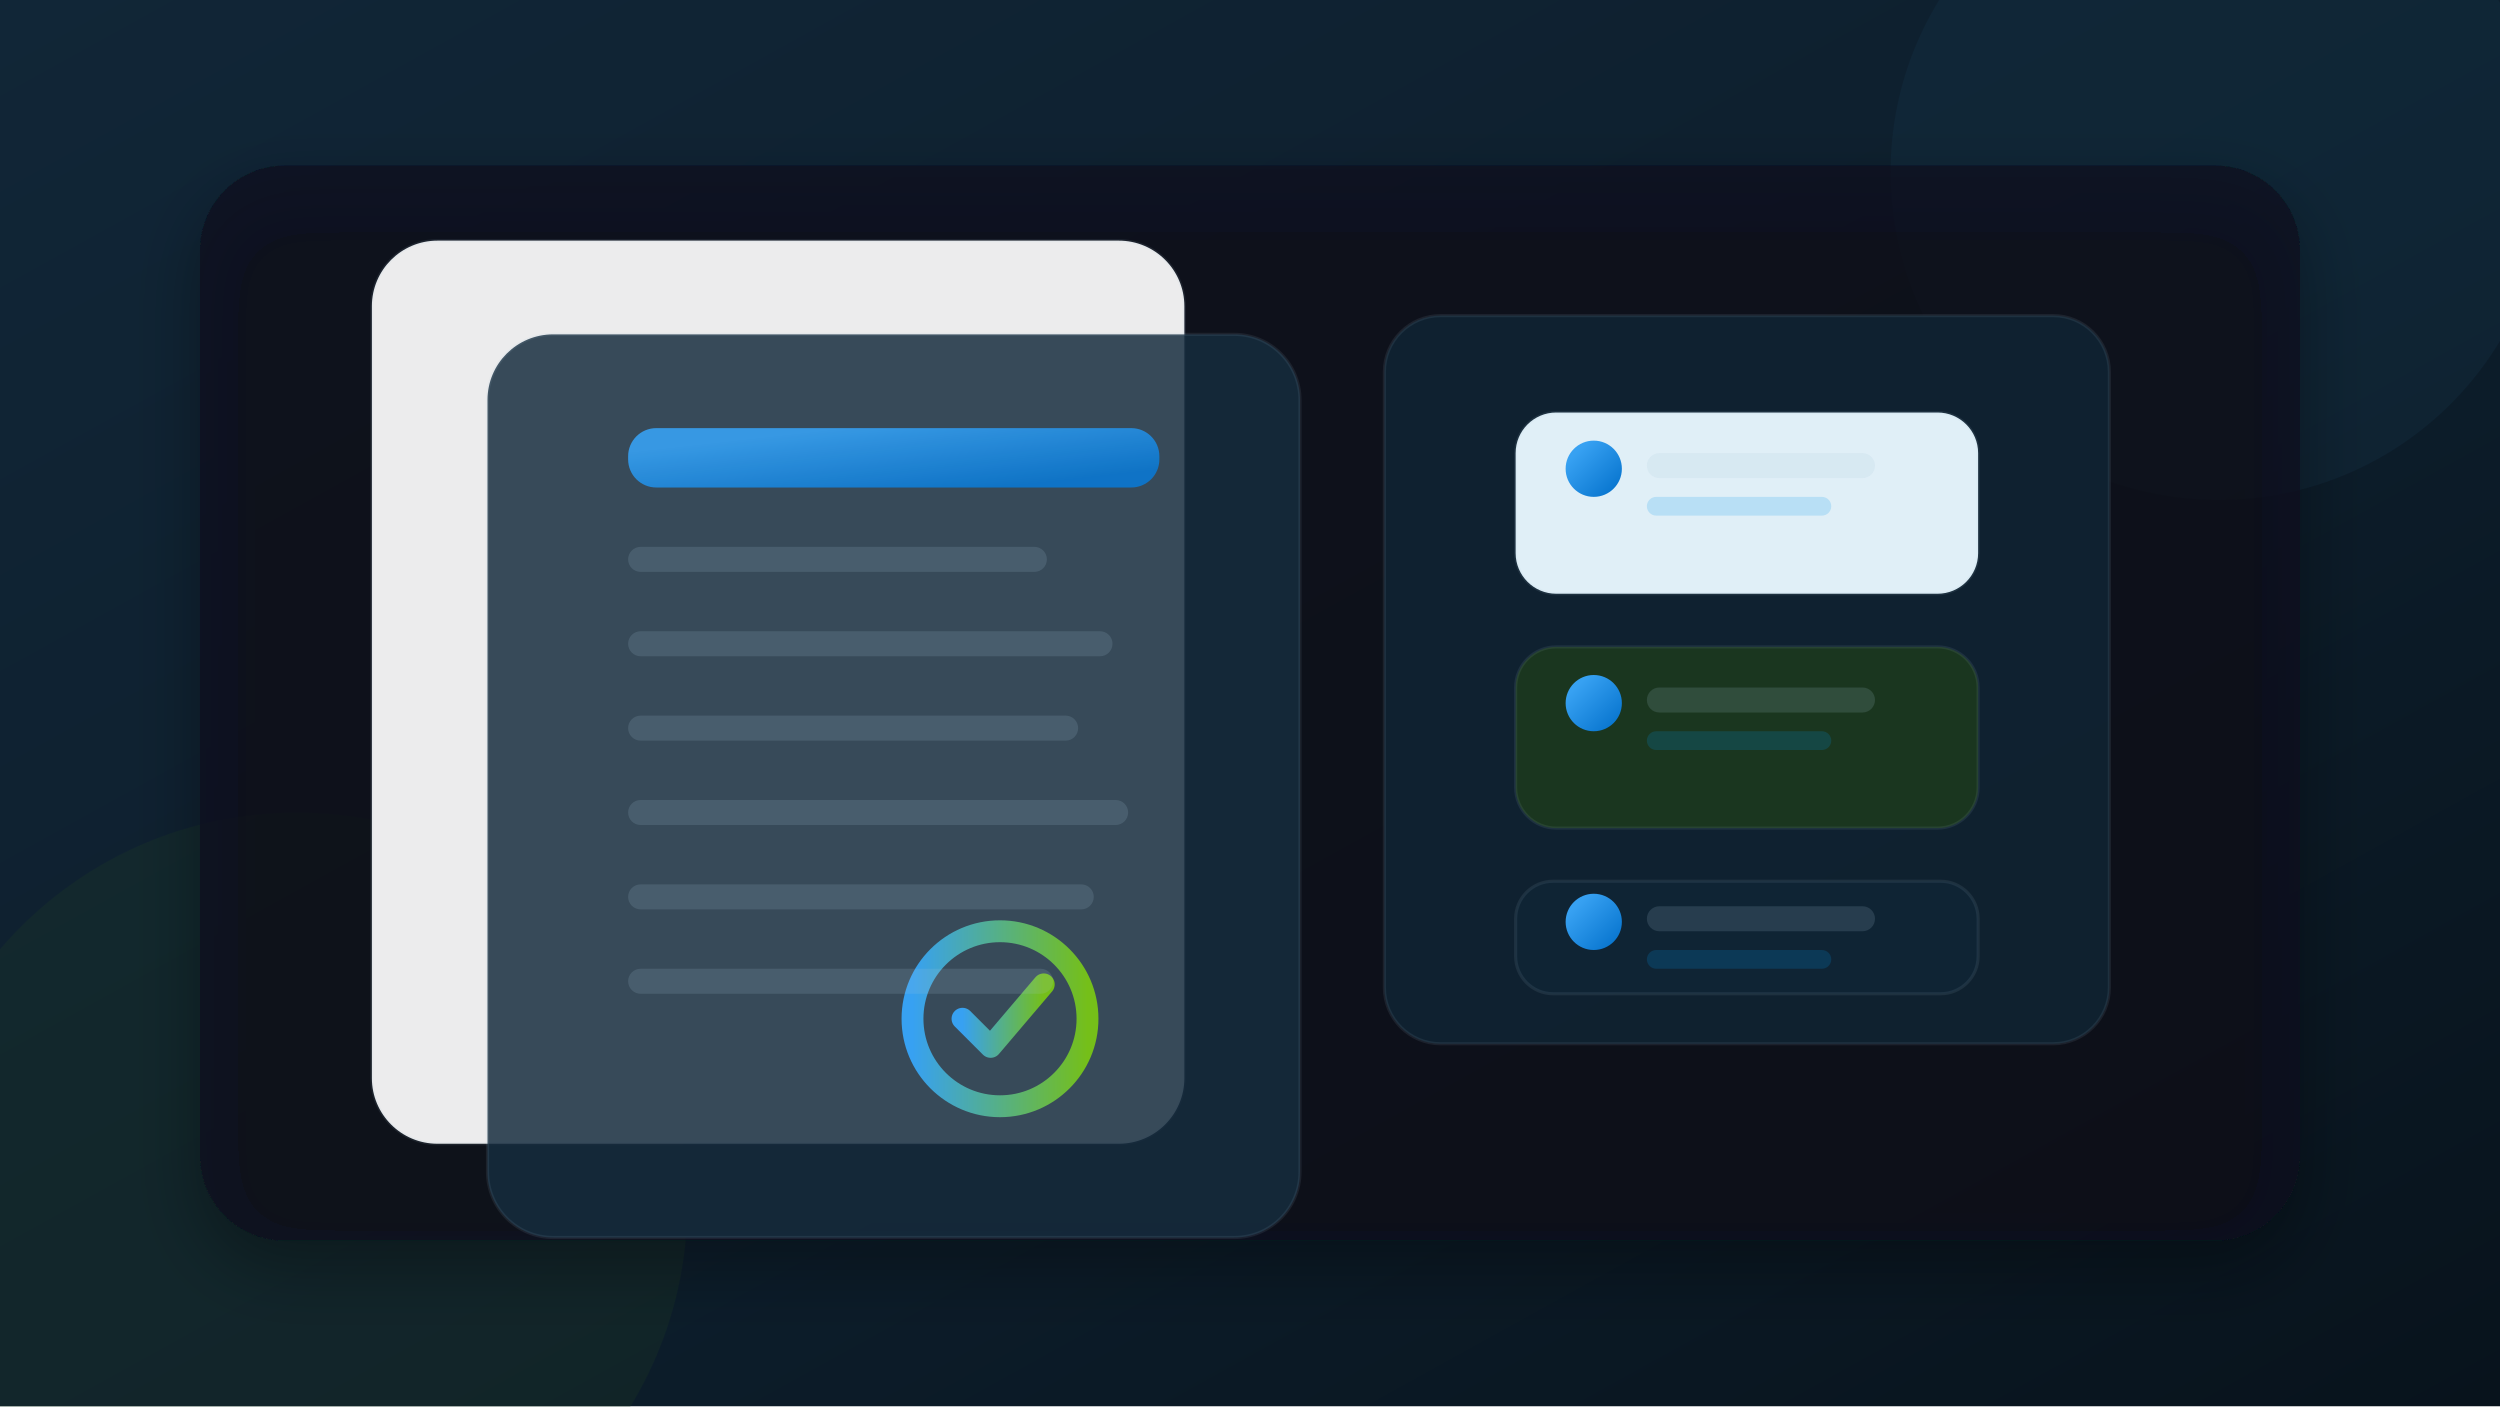
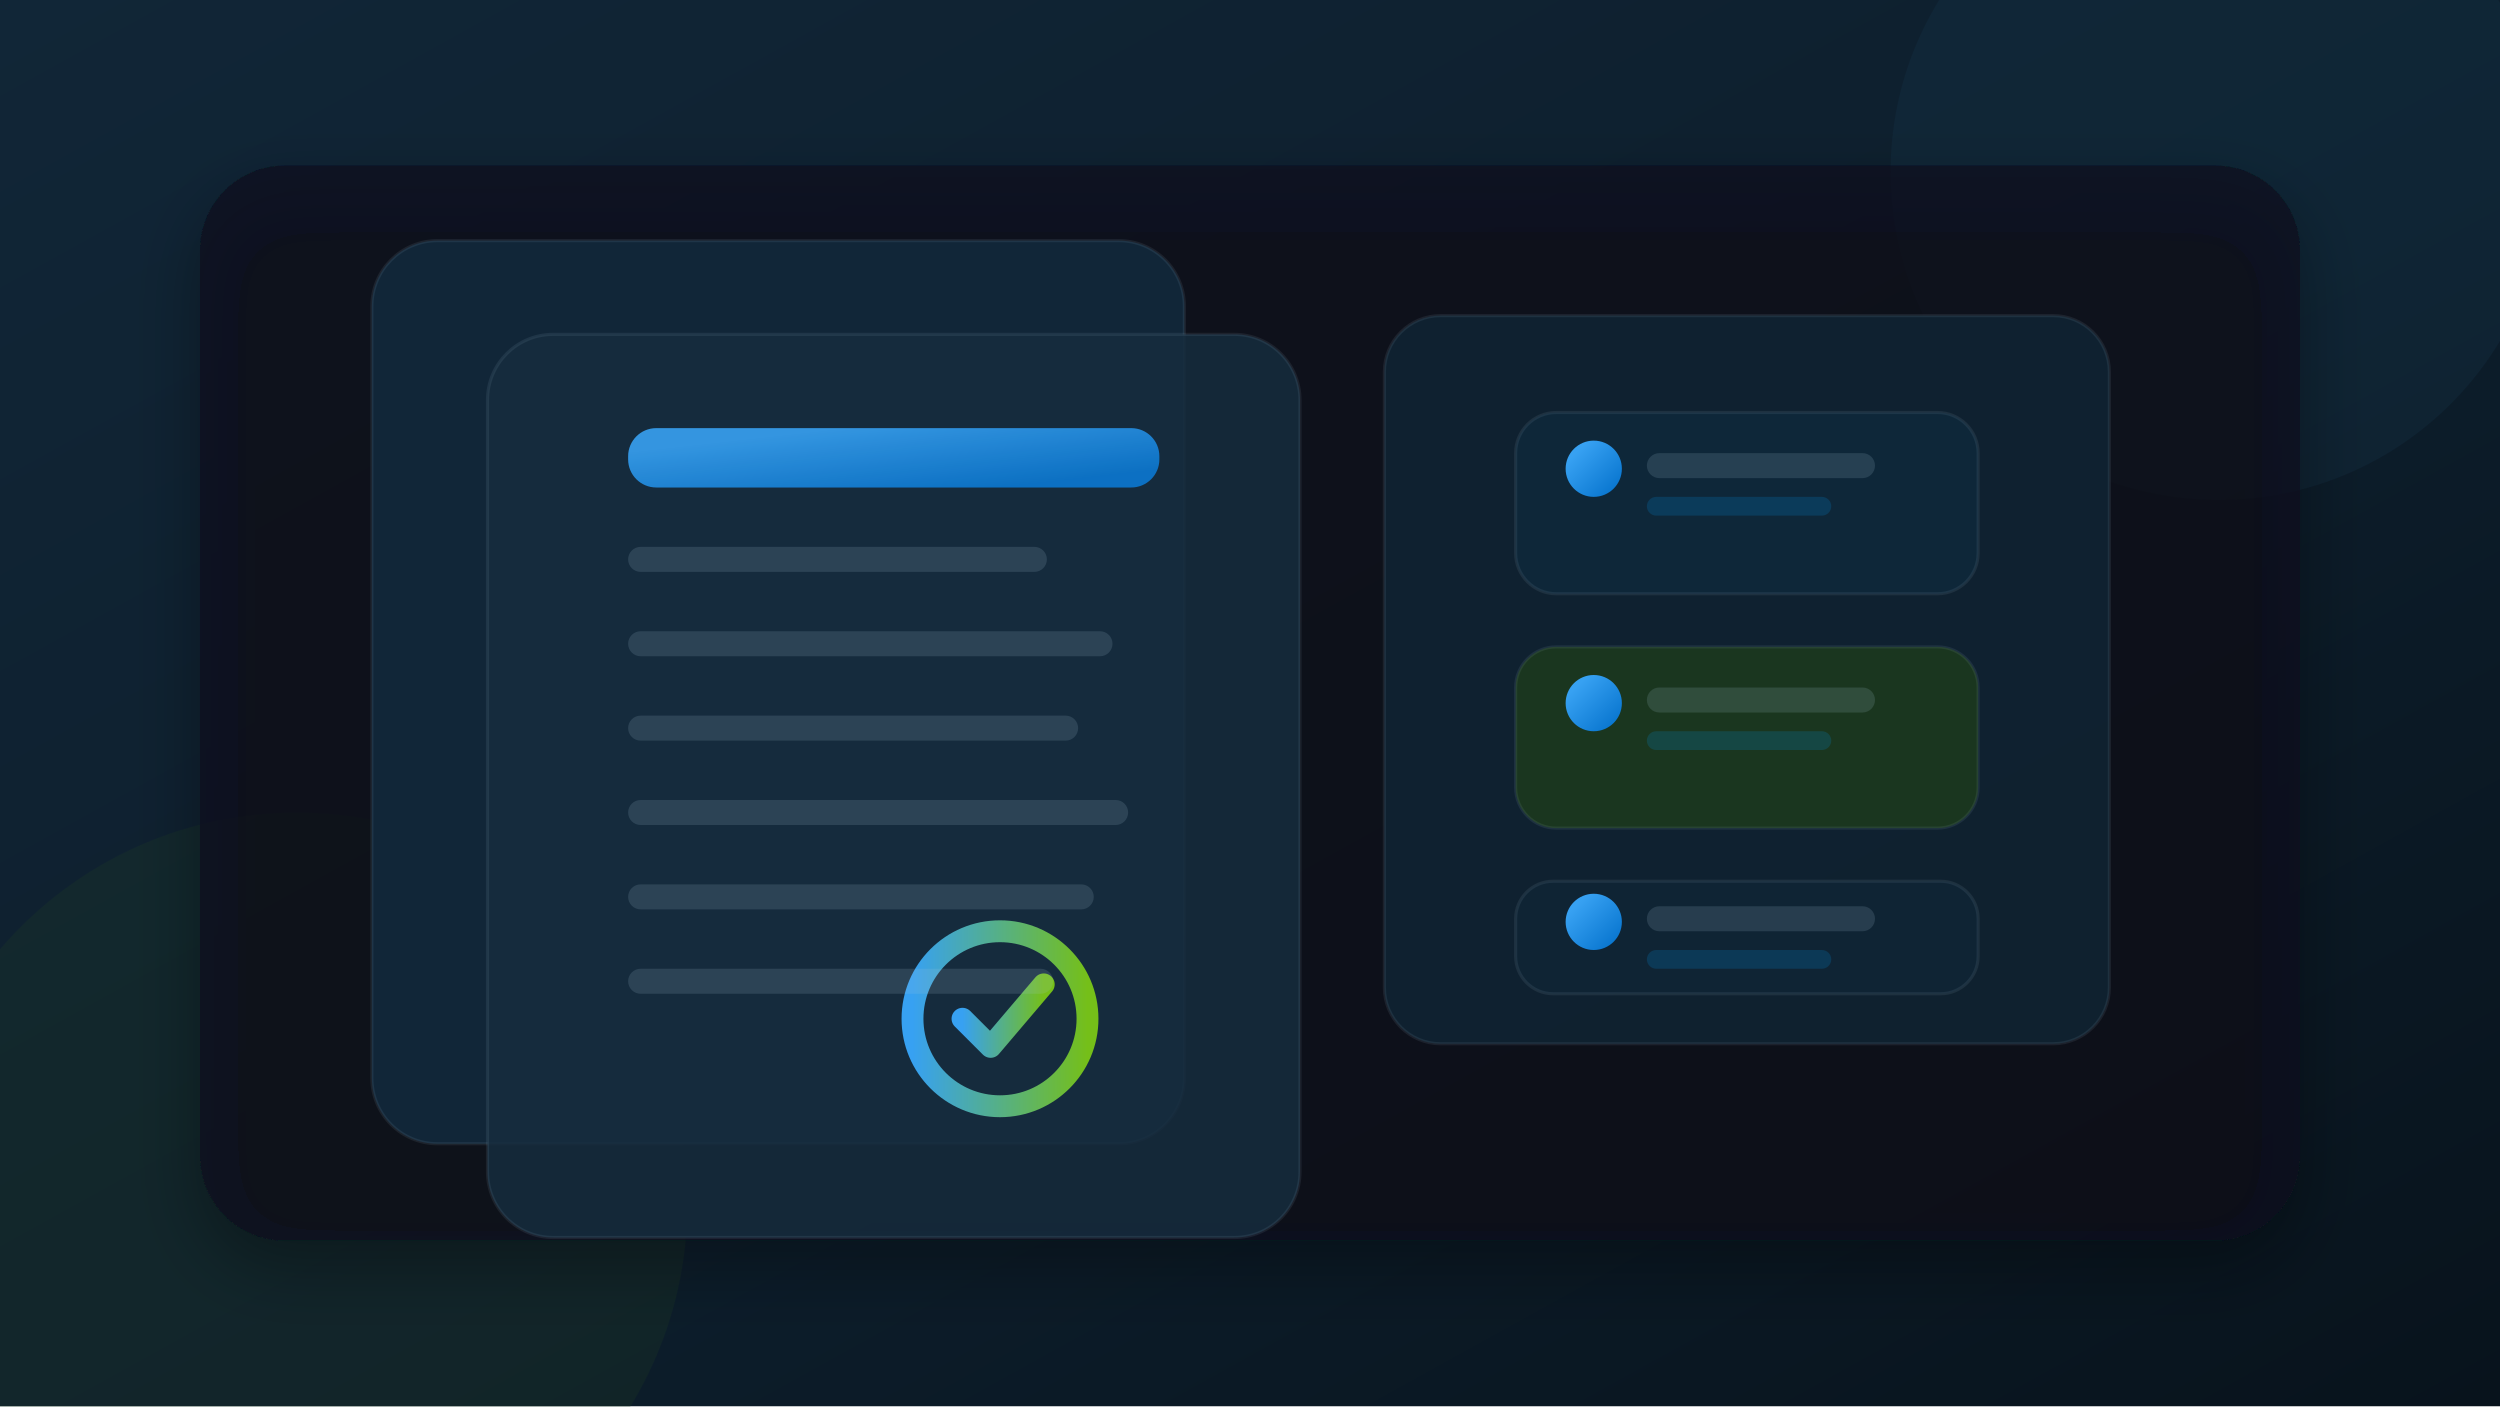
<svg xmlns="http://www.w3.org/2000/svg" width="1600" height="900" viewBox="0 0 1600 900" role="img" aria-hidden="true">
  <defs>
    <linearGradient id="bg" x1="0%" y1="0%" x2="100%" y2="100%">
      <stop offset="0%" stop-color="#112637" />
      <stop offset="55%" stop-color="#0d1e2c" />
      <stop offset="100%" stop-color="#08131c" />
    </linearGradient>
    <linearGradient id="primaryOrb" x1="20%" y1="20%" x2="85%" y2="85%">
      <stop offset="0%" stop-color="#37a1f2" />
      <stop offset="100%" stop-color="#0b78d1" />
    </linearGradient>
    <linearGradient id="accentOrb" x1="0%" y1="0%" x2="100%" y2="100%">
      <stop offset="0%" stop-color="#75bf19" />
      <stop offset="100%" stop-color="#63a60b" />
    </linearGradient>
    <linearGradient id="line" x1="0%" y1="0%" x2="100%" y2="0%">
      <stop offset="0%" stop-color="#37a1f2" />
      <stop offset="100%" stop-color="#75bf19" />
    </linearGradient>
    <filter id="shadowSoft" x="-10%" y="-10%" width="120%" height="120%">
      <feDropShadow dx="0" dy="18" stdDeviation="22" flood-color="#02090f" flood-opacity="0.46" />
    </filter>
  </defs>
  <rect width="1600" height="900" fill="url(#bg)" />
  <g opacity="0.55">
    <circle cx="1420" cy="110" r="210" fill="rgba(26,62,88,0.38)" />
    <circle cx="190" cy="770" r="250" fill="rgba(38,72,34,0.34)" />
  </g>
  <g filter="url(#shadowSoft)">
    <rect x="128" y="106" width="1344" height="688" rx="54" fill="rgba(8,19,28,0.72)" />
  </g>
-   <rect x="238" y="154" width="520" height="578" rx="42" fill="rgba(255,255,255,0.92)" stroke="rgba(168,195,216,0.1)" stroke-width="2" />
+   <rect x="238" y="154" width="520" height="578" rx="42" fill="rgba(18,40,58,0.94)" stroke="rgba(168,195,216,0.1)" stroke-width="2" />
  <rect x="312" y="214" width="520" height="578" rx="42" fill="rgba(22,44,62,0.84)" stroke="rgba(168,195,216,0.1)" stroke-width="2" />
  <rect x="886" y="202" width="464" height="466" rx="36" fill="rgba(15,34,49,0.94)" stroke="rgba(168,195,216,0.1)" stroke-width="2" />
  <rect x="402" y="274" width="340" height="38" rx="18" fill="url(#primaryOrb)" opacity="0.9" />
  <circle cx="640" cy="652" r="56" fill="none" stroke="url(#line)" stroke-width="14" />
  <path d="M616 652l18 18 34-40" fill="none" stroke="url(#line)" stroke-width="14" stroke-linecap="round" stroke-linejoin="round" />
-   <rect x="970" y="264" width="296" height="116" rx="26" fill="rgba(232,247,255,0.96)" stroke="rgba(168,195,216,0.1)" stroke-width="2" />
+   <rect x="970" y="264" width="296" height="116" rx="26" fill="rgba(15,40,58,0.92)" stroke="rgba(168,195,216,0.1)" stroke-width="2" />
  <rect x="970" y="414" width="296" height="116" rx="26" fill="rgba(28,57,29,0.9)" stroke="rgba(168,195,216,0.1)" stroke-width="2" />
  <rect x="970" y="564" width="296" height="72" rx="24" fill="rgba(16,36,52,0.92)" stroke="rgba(168,195,216,0.1)" stroke-width="2" />
  <rect x="402" y="350" width="268" height="16" rx="8" fill="rgba(168,195,216,0.16)" />
  <rect x="402" y="404" width="310" height="16" rx="8" fill="rgba(168,195,216,0.16)" />
  <rect x="402" y="458" width="288" height="16" rx="8" fill="rgba(168,195,216,0.16)" />
  <rect x="402" y="512" width="320" height="16" rx="8" fill="rgba(168,195,216,0.16)" />
  <rect x="402" y="566" width="298" height="16" rx="8" fill="rgba(168,195,216,0.16)" />
  <rect x="402" y="620" width="272" height="16" rx="8" fill="rgba(168,195,216,0.16)" />
  <circle cx="1020" cy="300" r="18" fill="url(#primaryOrb)" />
  <rect x="1054" y="290" width="146" height="16" rx="8" fill="rgba(168,195,216,0.16)" />
  <rect x="1054" y="318" width="118" height="12" rx="6" fill="rgba(5,150,239,0.18)" />
  <circle cx="1020" cy="450" r="18" fill="url(#primaryOrb)" />
  <rect x="1054" y="440" width="146" height="16" rx="8" fill="rgba(168,195,216,0.16)" />
  <rect x="1054" y="468" width="118" height="12" rx="6" fill="rgba(5,150,239,0.18)" />
  <circle cx="1020" cy="590" r="18" fill="url(#primaryOrb)" />
  <rect x="1054" y="580" width="146" height="16" rx="8" fill="rgba(168,195,216,0.16)" />
  <rect x="1054" y="608" width="118" height="12" rx="6" fill="rgba(5,150,239,0.18)" />
</svg>
